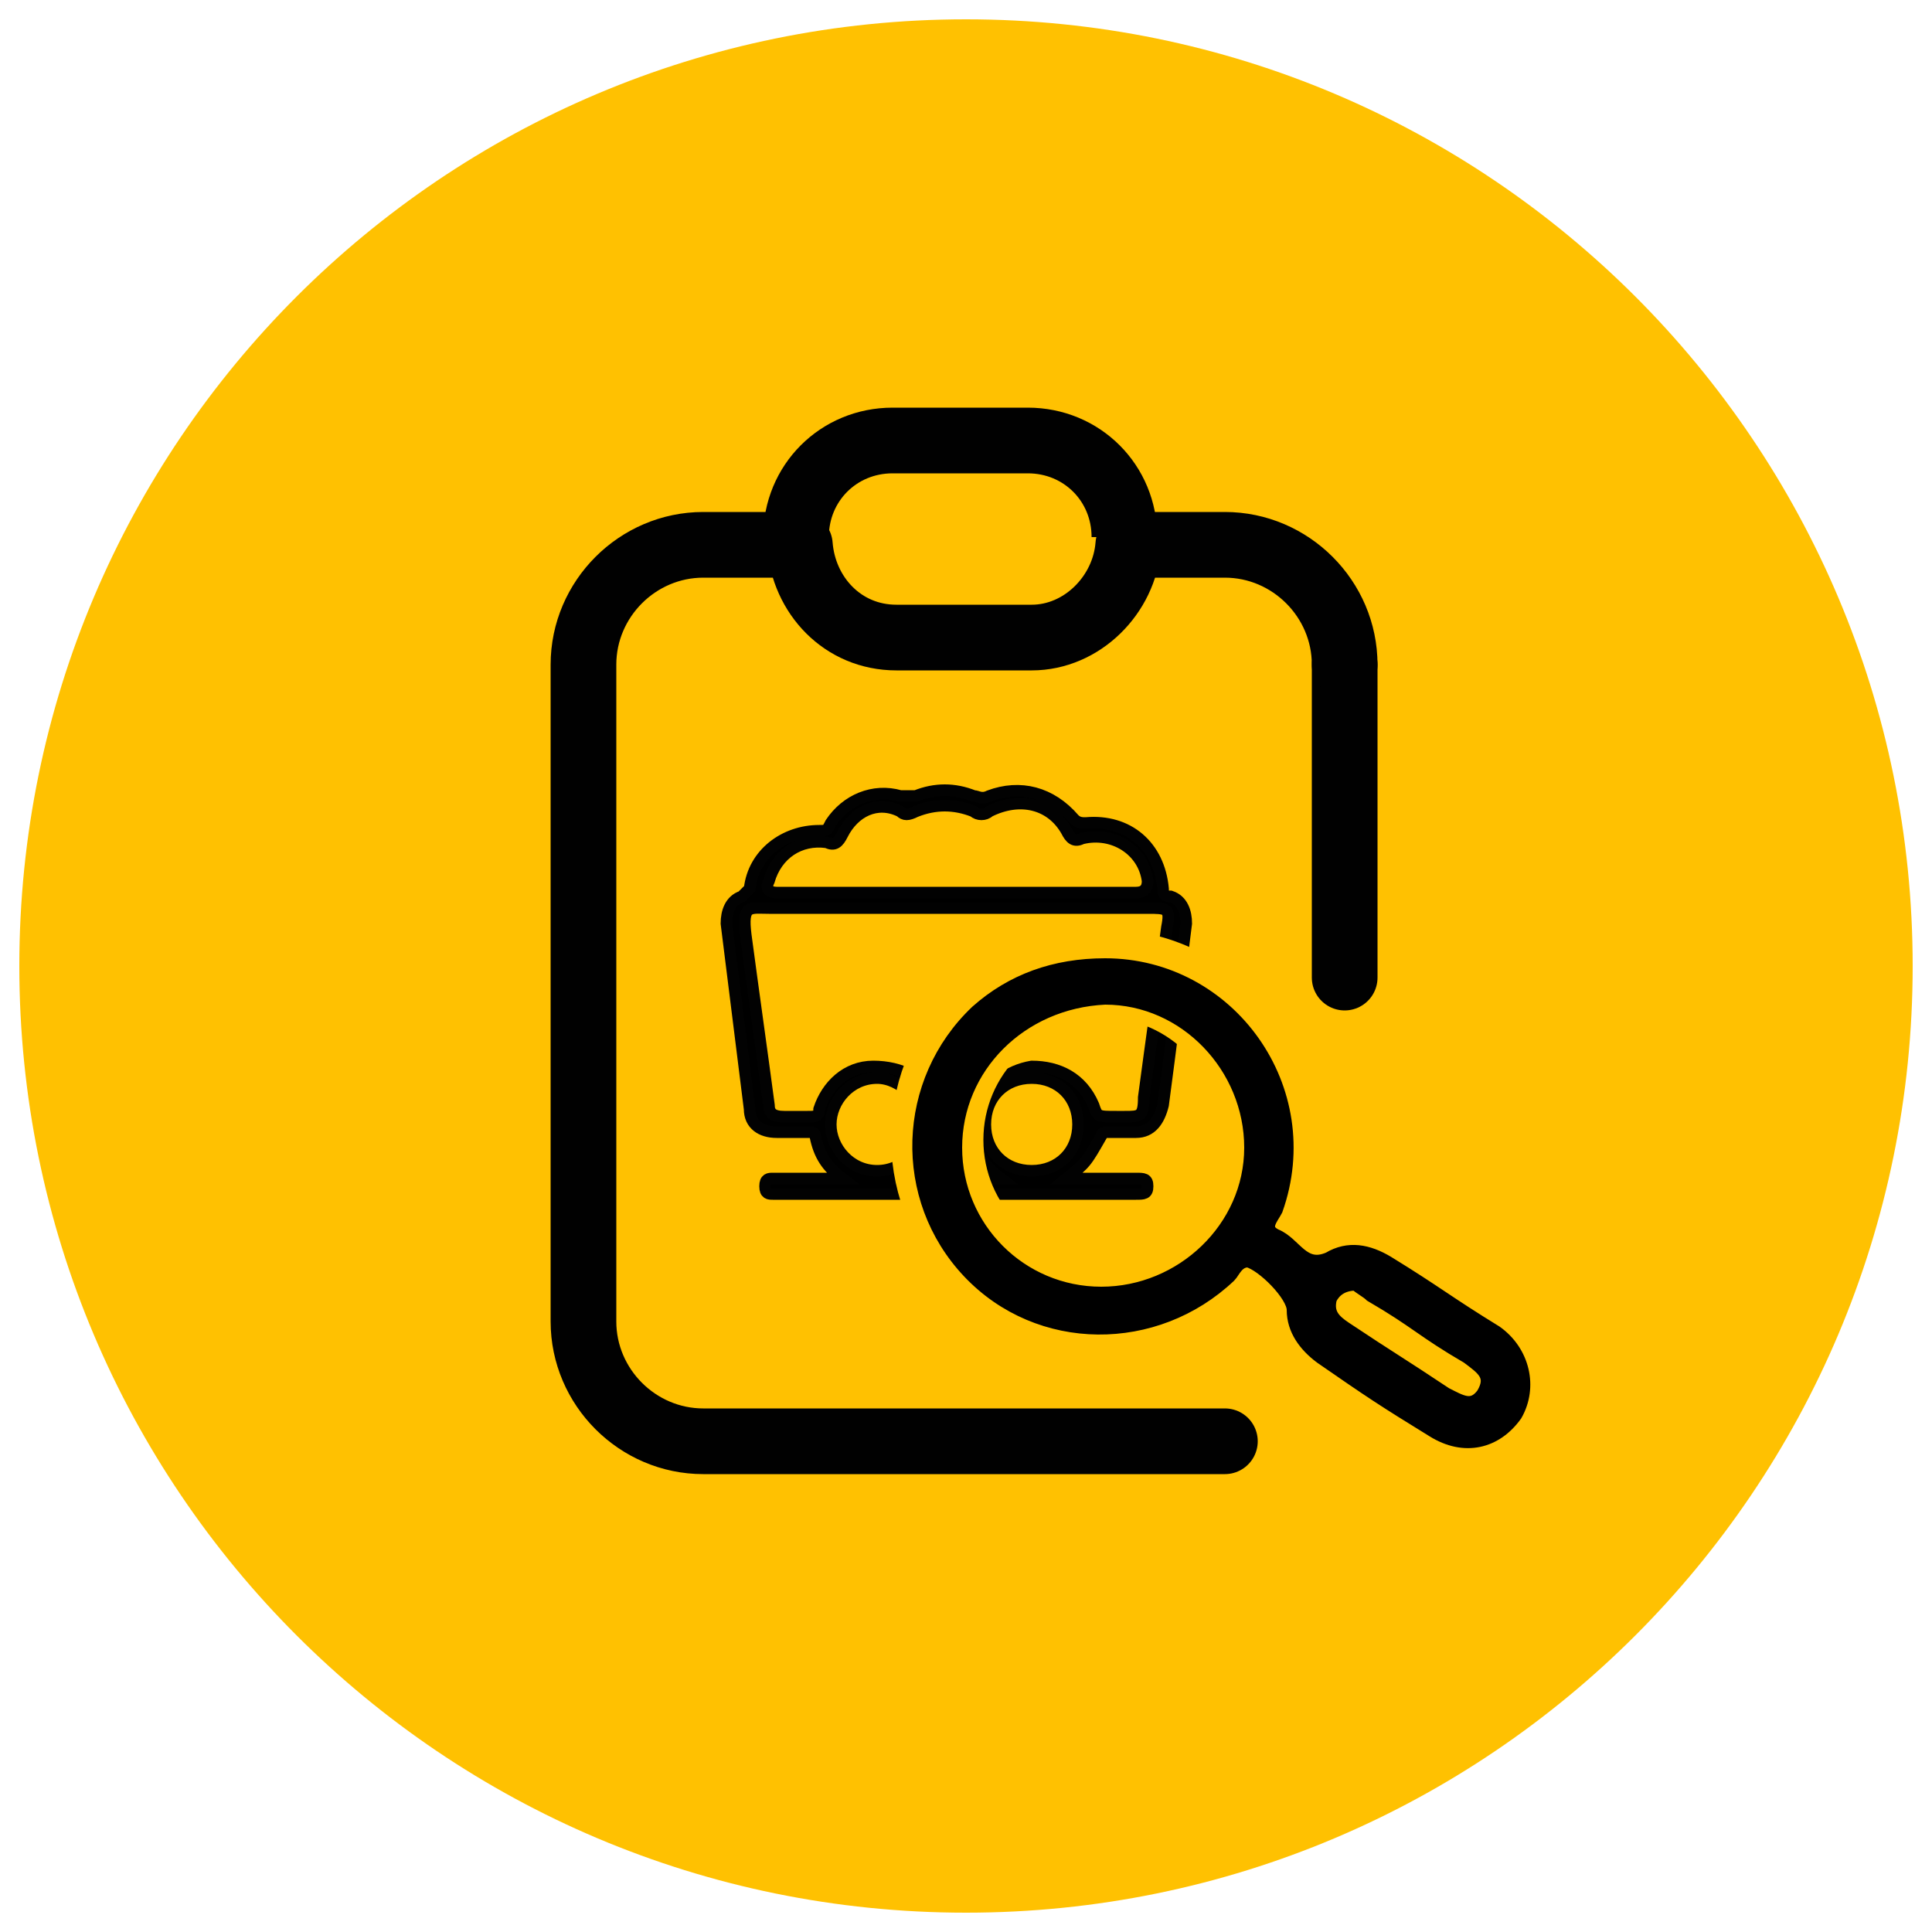
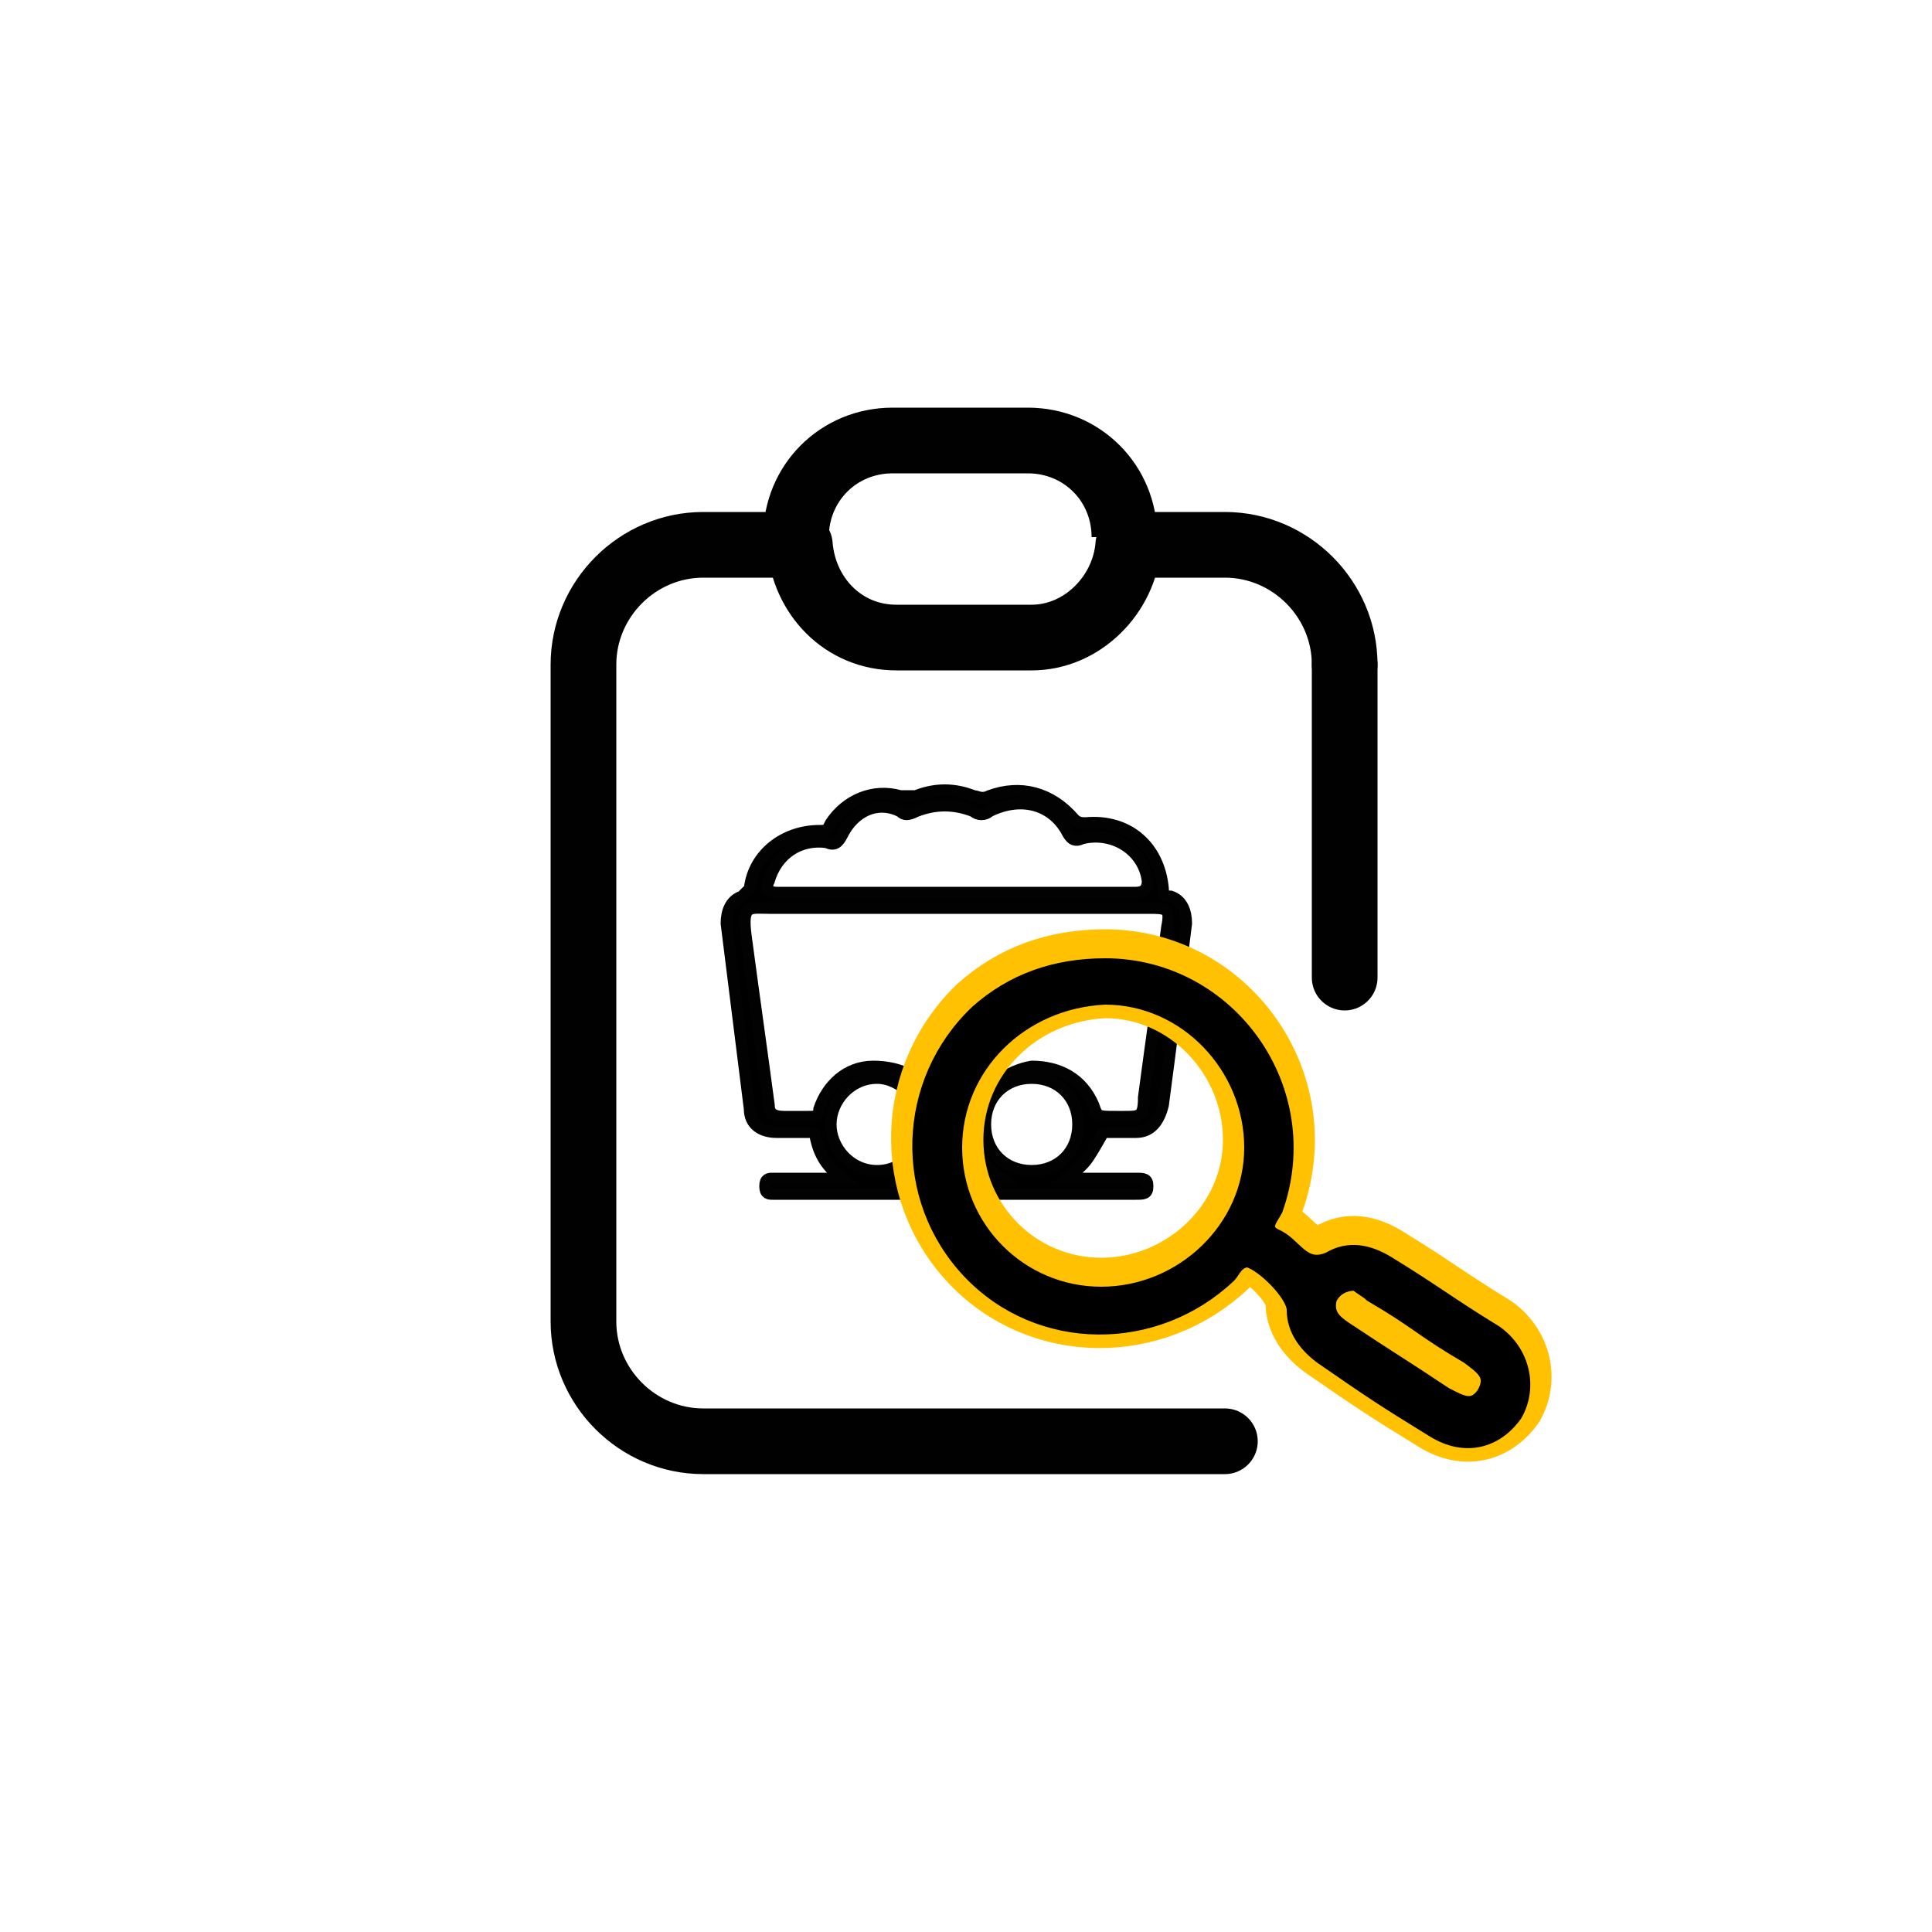
<svg xmlns="http://www.w3.org/2000/svg" version="1.1" baseProfile="tiny" id="Layer_1" x="0px" y="0px" viewBox="0 0 50 50" overflow="visible" xml:space="preserve">
  <g>
-     <g>
-       <g>
-         <circle fill="#FFC101" cx="25" cy="25" r="24.5" />
-       </g>
-     </g>
    <g>
      <path stroke="#020202" stroke-width="0.3" stroke-miterlimit="10" d="M27.6,30.5c0.7,0,1.3,0,1.8,0c0.2,0,0.3,0,0.3,0.2    c0,0.2-0.1,0.2-0.3,0.2c-3.1,0-6.3,0-9.4,0c-0.1,0-0.2,0-0.2-0.2c0-0.2,0.1-0.2,0.2-0.2c0.5,0,1,0,1.5,0c0.1,0,0.2,0,0.3,0    c-0.4-0.3-0.6-0.6-0.7-1.1c0-0.1-0.1-0.1-0.2-0.1c-0.3,0-0.5,0-0.8,0c-0.4,0-0.7-0.2-0.7-0.6c-0.2-1.6-0.4-3.2-0.6-4.8    c0-0.3,0.1-0.6,0.4-0.7c0.1-0.1,0.1-0.1,0.2-0.2c0.1-0.9,0.9-1.5,1.8-1.5c0.2,0,0.2,0,0.3-0.2c0.4-0.6,1.1-0.9,1.8-0.7    c0.1,0,0.3,0,0.4,0c0.5-0.2,1-0.2,1.5,0c0.1,0,0.2,0.1,0.4,0c0.8-0.3,1.6-0.1,2.2,0.6c0.1,0.1,0.2,0.1,0.3,0.1    c1.1-0.1,1.9,0.6,2,1.7c0,0.1,0,0.2,0.2,0.2c0.3,0.1,0.4,0.4,0.4,0.7c-0.2,1.6-0.4,3.2-0.6,4.7c-0.1,0.4-0.3,0.7-0.7,0.7    c-0.2,0-0.5,0-0.7,0c-0.1,0-0.2,0-0.2,0.1C28.1,30.1,28.1,30.1,27.6,30.5z M28.9,28.9c0.1,0,0.1,0,0.2,0c0.4,0,0.5,0,0.5-0.5    c0.2-1.5,0.4-2.9,0.6-4.4c0.1-0.5,0-0.5-0.5-0.5c-3.3,0-6.5,0-9.8,0c-0.5,0-0.7-0.1-0.6,0.7c0.2,1.5,0.4,2.9,0.6,4.4    c0,0.2,0.1,0.3,0.4,0.3c0.2,0,0.4,0,0.6,0c0.2,0,0.3,0,0.3-0.2c0.2-0.6,0.7-1.1,1.4-1.1c0.7,0,1.4,0.3,1.6,1    c0.1,0.4,0.3,0.5,0.7,0.4c0,0,0,0,0.1,0c0.2,0,0.3,0,0.3-0.2c0.2-0.7,0.8-1.1,1.4-1.2c0.7,0,1.3,0.3,1.6,1    C28.4,28.9,28.4,28.9,28.9,28.9C28.8,28.9,28.8,28.9,28.9,28.9z M24.7,23.1c1.6,0,3.1,0,4.7,0c0.2,0,0.3-0.1,0.3-0.3    c-0.1-0.8-0.9-1.3-1.7-1.1c-0.2,0.1-0.3,0-0.4-0.2c-0.4-0.7-1.2-0.9-2-0.5c-0.1,0.1-0.3,0.1-0.4,0c-0.5-0.2-1-0.2-1.5,0    c-0.2,0.1-0.3,0.1-0.4,0c-0.6-0.3-1.2,0-1.5,0.6c-0.1,0.2-0.2,0.3-0.4,0.2c-0.7-0.1-1.3,0.3-1.5,1c-0.1,0.2,0,0.3,0.2,0.3    C21.6,23.1,23.1,23.1,24.7,23.1z M27.9,29.1c0-0.7-0.5-1.2-1.2-1.2c-0.7,0-1.2,0.5-1.2,1.2c0,0.7,0.5,1.2,1.2,1.2    C27.4,30.3,27.9,29.8,27.9,29.1z M21.5,29.1c0,0.6,0.5,1.2,1.2,1.2c0.7,0,1.2-0.6,1.2-1.2c0-0.6-0.6-1.2-1.2-1.2    C22,27.9,21.5,28.5,21.5,29.1z M23.5,30.5c0.8,0,1.6,0,2.4,0c-0.4-0.3-0.6-0.6-0.7-1c0-0.1-0.1-0.2-0.2-0.1    c-0.2,0-0.6-0.2-0.7,0.1C24.1,29.8,23.9,30.2,23.5,30.5z" />
    </g>
    <g>
      <g>
        <line fill="none" stroke="#010101" stroke-width="1.7" stroke-linecap="round" stroke-linejoin="round" stroke-miterlimit="10" x1="34.8" y1="17.2" x2="34.8" y2="25.3" />
        <g>
          <path fill="none" stroke="#010101" stroke-width="1.7" stroke-linecap="round" stroke-linejoin="round" stroke-miterlimit="10" d="      M34.8,17.2c0-1.7-1.4-3.1-3.1-3.1h-2.5c-0.1,1.3-1.2,2.4-2.5,2.4h-3.5c-1.4,0-2.4-1.1-2.5-2.4h-2.5c-1.7,0-3.1,1.4-3.1,3.1v17      c0,1.7,1.4,3.1,3.1,3.1h13.5" />
          <path fill="none" stroke="#010101" stroke-width="1.7" stroke-miterlimit="10" d="M20.6,13.9L20.6,13.9c0-1.4,1.1-2.5,2.5-2.5      h3.5c1.4,0,2.5,1.1,2.5,2.5v0" />
        </g>
      </g>
    </g>
  </g>
  <g>
    <g>
      <path fill="none" stroke="#FFC101" stroke-width="1.5" stroke-miterlimit="10" d="M28.6,24.8c3.2,0,5.5,3.2,4.4,6.3    c-0.1,0.2-0.4,0.5,0,0.7c0.5,0.2,0.7,0.9,1.4,0.6c0.5-0.3,1-0.2,1.5,0.1c1.3,0.8,1.5,1,2.8,1.8c0.7,0.5,0.9,1.4,0.5,2.1    c-0.5,0.7-1.3,0.9-2.1,0.4c-1.3-0.8-1.6-1-2.9-1.9c-0.4-0.3-0.7-0.7-0.7-1.2c0-0.4-0.8-1.2-1.2-1.3c-0.3,0-0.4,0.3-0.5,0.4    c-1.9,1.8-4.9,1.8-6.7-0.1c-1.8-1.9-1.7-4.9,0.2-6.7C26.2,25.2,27.3,24.8,28.6,24.8z M24.7,29.5c0,2.1,1.7,3.8,3.8,3.8    c2.1,0,3.9-1.7,3.9-3.8c0-2.1-1.7-3.9-3.8-3.9C26.4,25.7,24.7,27.4,24.7,29.5z M35.1,33.1c-0.4,0-0.6,0.2-0.7,0.4    c-0.1,0.4,0.1,0.6,0.4,0.8c1.2,0.8,1.4,0.9,2.6,1.7c0.4,0.2,0.7,0.4,1,0c0.3-0.5,0-0.7-0.4-1c-1.2-0.7-1.3-0.9-2.5-1.6    C35.4,33.2,35.2,33.1,35.1,33.1z" />
    </g>
  </g>
  <g>
    <path stroke="#000000" stroke-width="0.4" stroke-miterlimit="10" d="M28.6,25c3.2,0,5.5,3.2,4.4,6.3c-0.1,0.2-0.4,0.5,0,0.7   c0.5,0.2,0.7,0.9,1.4,0.6c0.5-0.3,1-0.2,1.5,0.1c1.3,0.8,1.5,1,2.8,1.8c0.7,0.5,0.9,1.4,0.5,2.1c-0.5,0.7-1.3,0.9-2.1,0.4   c-1.3-0.8-1.6-1-2.9-1.9c-0.4-0.3-0.7-0.7-0.7-1.2c0-0.4-0.8-1.2-1.2-1.3c-0.3,0-0.4,0.3-0.5,0.4c-1.9,1.8-4.9,1.8-6.7-0.1   c-1.8-1.9-1.7-4.9,0.2-6.7C26.2,25.4,27.3,25,28.6,25z M24.7,29.7c0,2.1,1.7,3.8,3.8,3.8c2.1,0,3.9-1.7,3.9-3.8   c0-2.1-1.7-3.9-3.8-3.9C26.4,25.9,24.7,27.6,24.7,29.7z M35.1,33.2c-0.4,0-0.6,0.2-0.7,0.4c-0.1,0.4,0.1,0.6,0.4,0.8   c1.2,0.8,1.4,0.9,2.6,1.7c0.4,0.2,0.7,0.4,1,0c0.3-0.5,0-0.7-0.4-1c-1.2-0.7-1.3-0.9-2.5-1.6C35.4,33.4,35.2,33.3,35.1,33.2z" />
  </g>
</svg>
